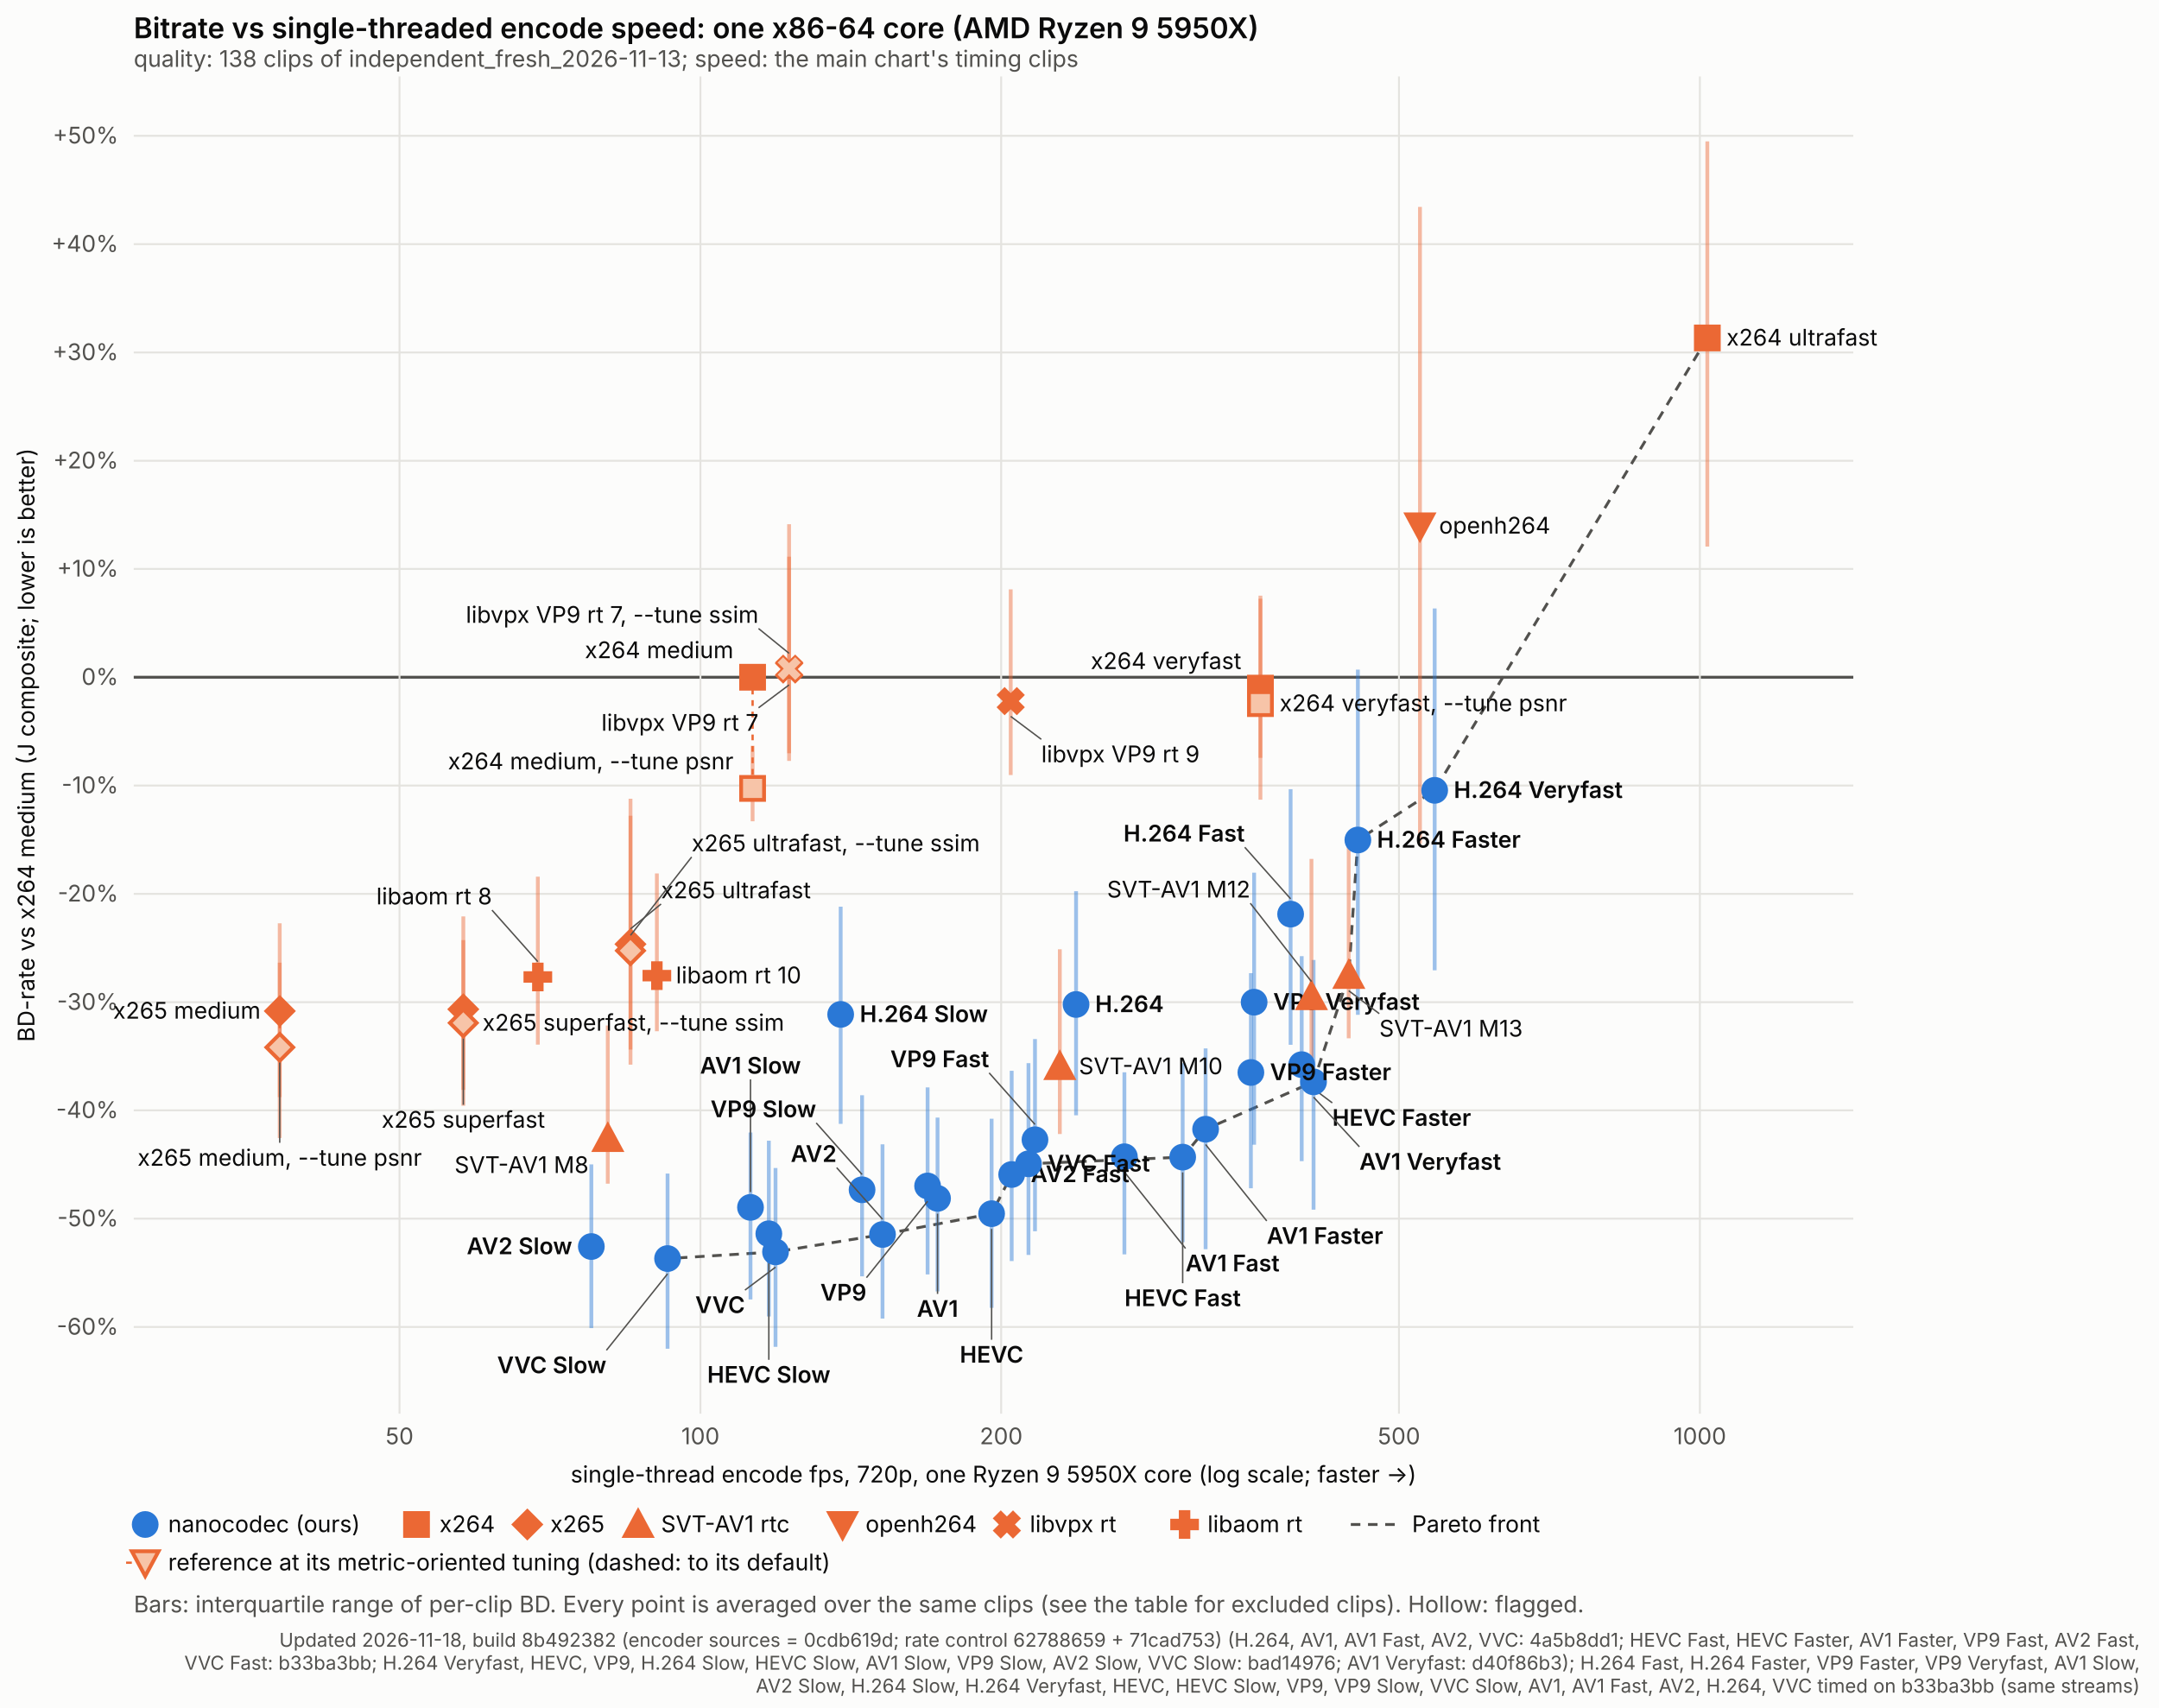
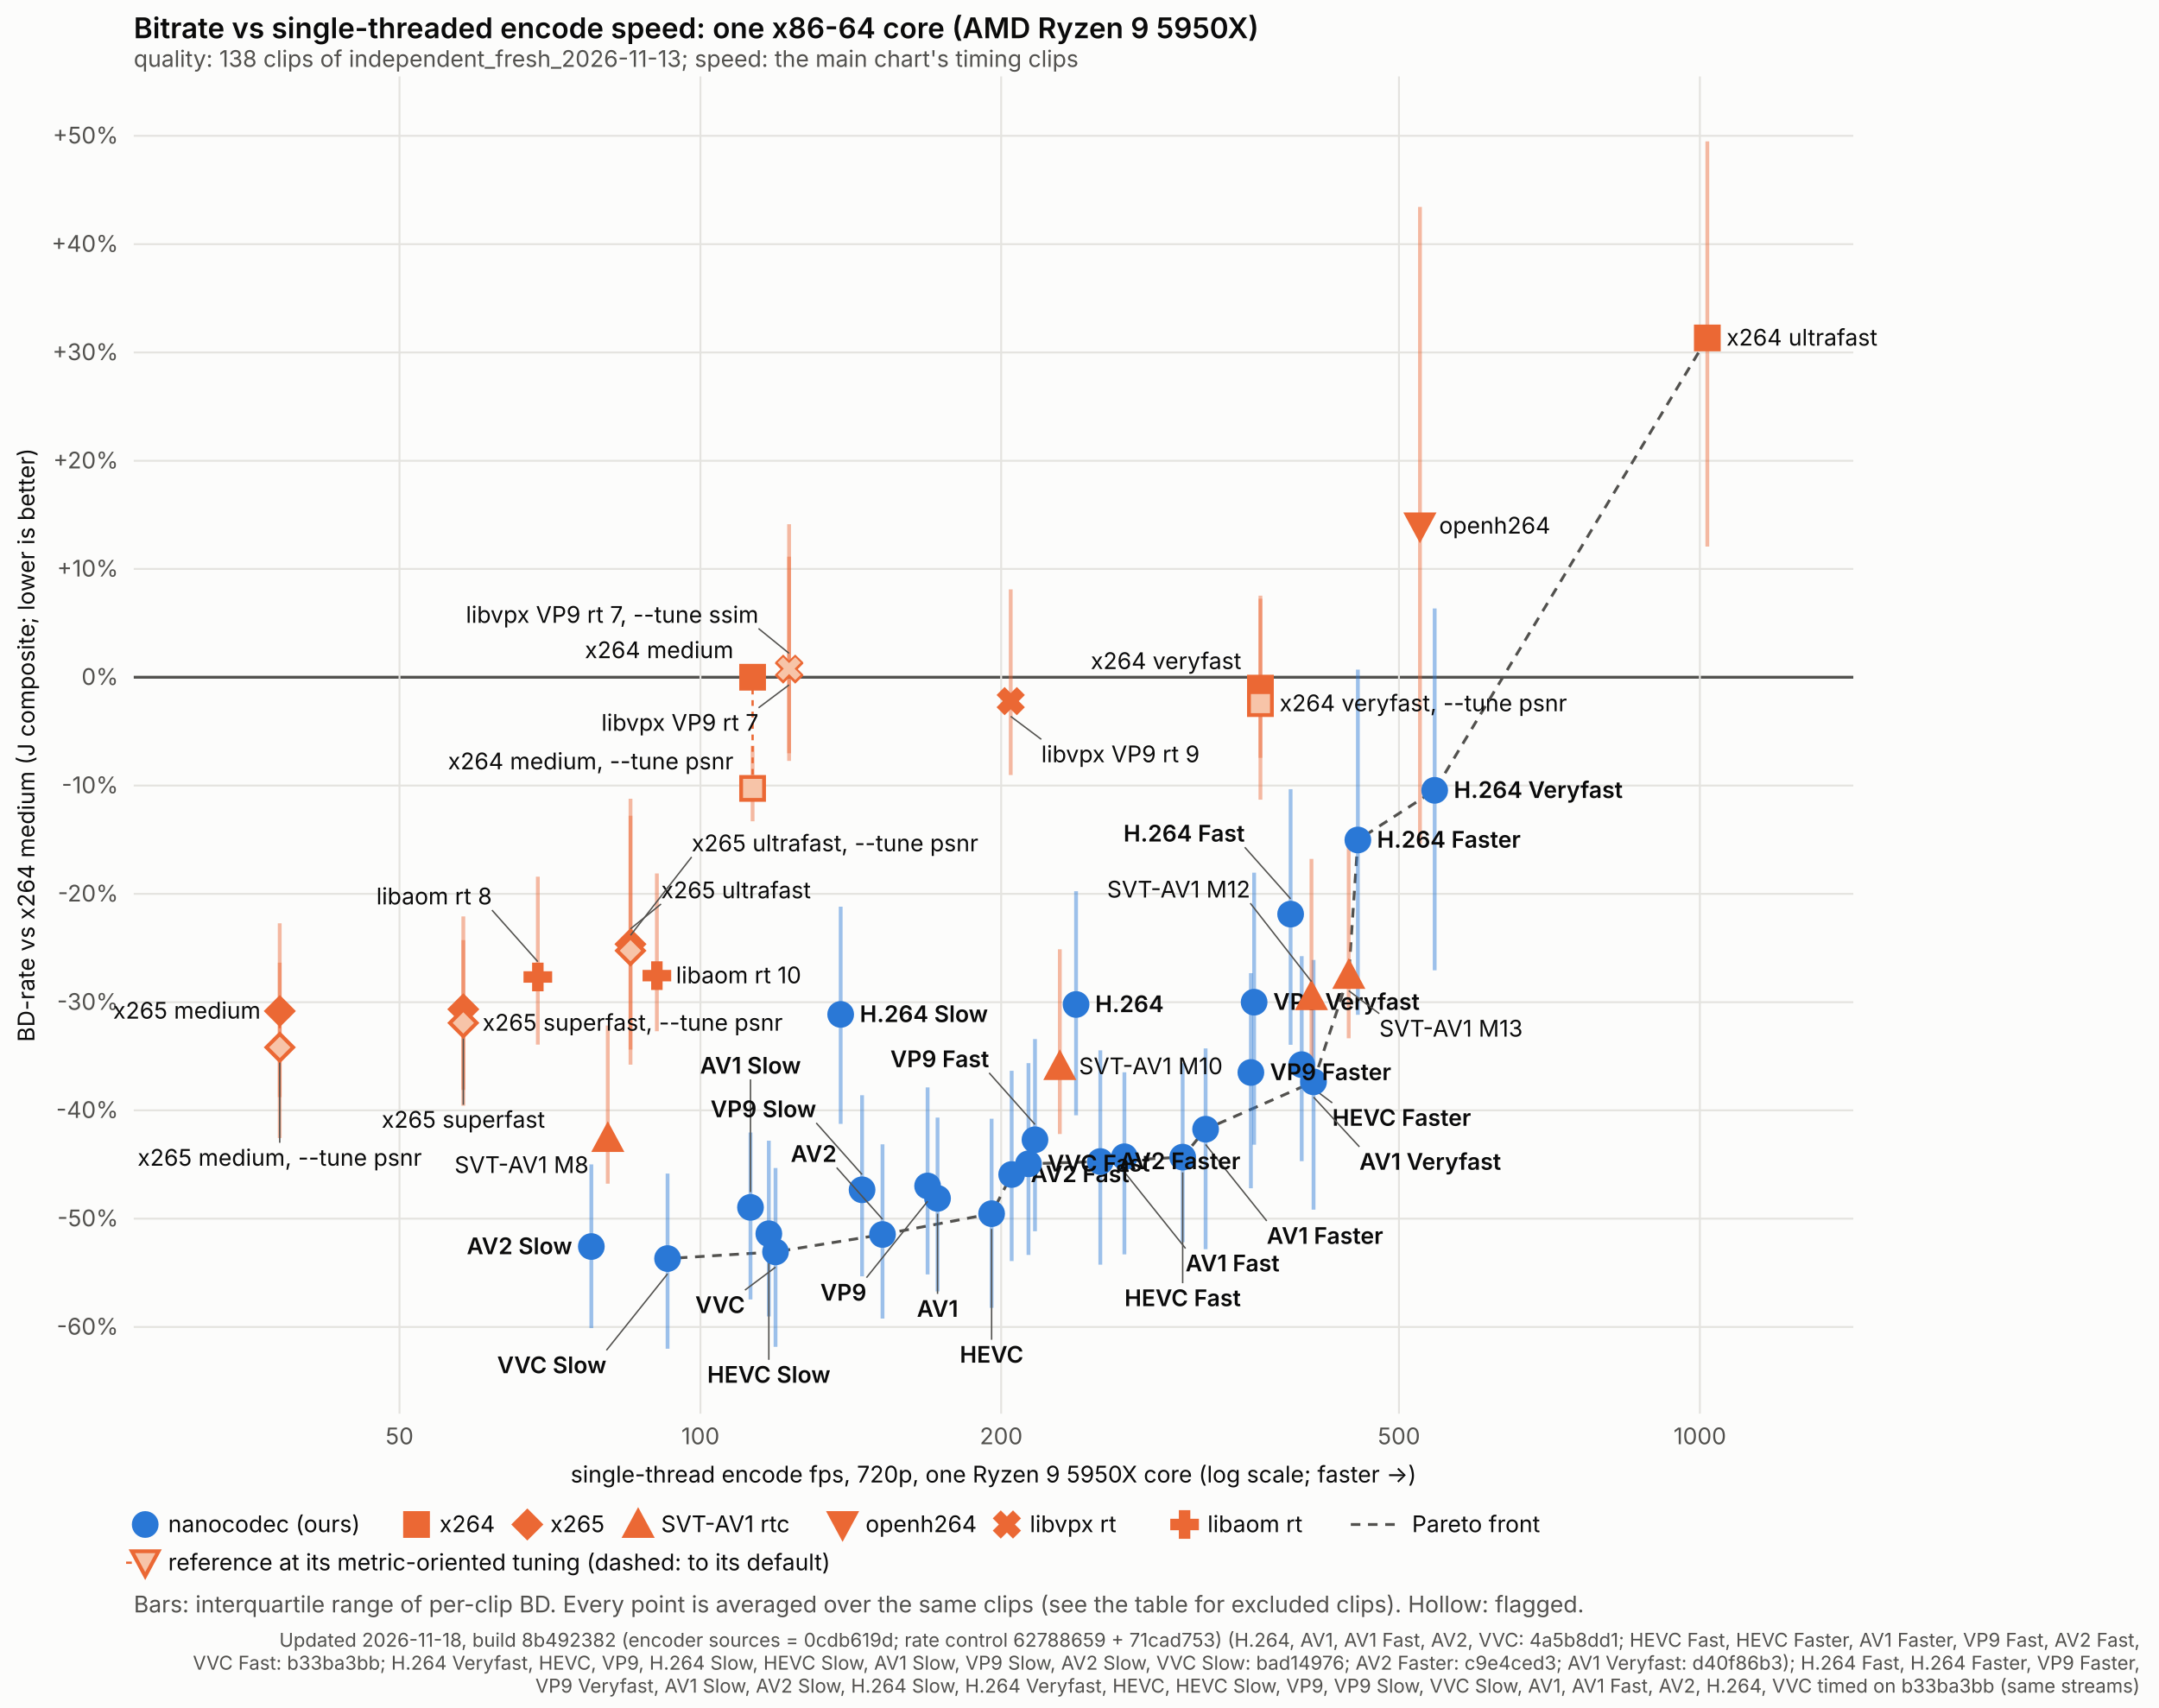
<svg xmlns="http://www.w3.org/2000/svg" viewBox="0 0 1130 894" width="1130" height="894" font-family="system-ui, -apple-system, Segoe UI, sans-serif" font-size="12">
  <rect width="1130" height="894" fill="#fcfcfb" />
  <text x="70" y="20" font-size="15" font-weight="600" fill="#0b0b0b">Bitrate vs single-threaded encode speed: one x86-64 core (AMD Ryzen 9 5950X)</text>
  <text x="70" y="35" fill="#52514e">quality: 138 clips of independent_fresh_2026-11-13; speed: the main chart's timing clips</text>
  <line x1="70" x2="970" y1="694.6" y2="694.6" stroke="#e4e3df" stroke-width="1" />
  <text x="62" y="698.6" text-anchor="end" fill="#52514e">-60%</text>
  <line x1="70" x2="970" y1="637.9" y2="637.9" stroke="#e4e3df" stroke-width="1" />
  <text x="62" y="641.9" text-anchor="end" fill="#52514e">-50%</text>
  <line x1="70" x2="970" y1="581.2" y2="581.2" stroke="#e4e3df" stroke-width="1" />
  <text x="62" y="585.2" text-anchor="end" fill="#52514e">-40%</text>
  <line x1="70" x2="970" y1="524.6" y2="524.6" stroke="#e4e3df" stroke-width="1" />
  <text x="62" y="528.6" text-anchor="end" fill="#52514e">-30%</text>
  <line x1="70" x2="970" y1="467.9" y2="467.9" stroke="#e4e3df" stroke-width="1" />
  <text x="62" y="471.9" text-anchor="end" fill="#52514e">-20%</text>
  <line x1="70" x2="970" y1="411.2" y2="411.2" stroke="#e4e3df" stroke-width="1" />
  <text x="62" y="415.2" text-anchor="end" fill="#52514e">-10%</text>
  <line x1="70" x2="970" y1="354.5" y2="354.5" stroke="#52514e" stroke-width="1.5" />
  <text x="62" y="358.5" text-anchor="end" fill="#52514e">0%</text>
  <line x1="70" x2="970" y1="297.8" y2="297.8" stroke="#e4e3df" stroke-width="1" />
  <text x="62" y="301.8" text-anchor="end" fill="#52514e">+10%</text>
  <line x1="70" x2="970" y1="241.2" y2="241.2" stroke="#e4e3df" stroke-width="1" />
  <text x="62" y="245.2" text-anchor="end" fill="#52514e">+20%</text>
  <line x1="70" x2="970" y1="184.5" y2="184.5" stroke="#e4e3df" stroke-width="1" />
  <text x="62" y="188.5" text-anchor="end" fill="#52514e">+30%</text>
  <line x1="70" x2="970" y1="127.8" y2="127.8" stroke="#e4e3df" stroke-width="1" />
  <text x="62" y="131.8" text-anchor="end" fill="#52514e">+40%</text>
  <line x1="70" x2="970" y1="71.1" y2="71.1" stroke="#e4e3df" stroke-width="1" />
  <text x="62" y="75.1" text-anchor="end" fill="#52514e">+50%</text>
  <line x1="209.1" x2="209.1" y1="40" y2="740" stroke="#e4e3df" />
  <text x="209.1" y="756" text-anchor="middle" fill="#52514e">50</text>
  <line x1="366.6" x2="366.6" y1="40" y2="740" stroke="#e4e3df" />
  <text x="366.6" y="756" text-anchor="middle" fill="#52514e">100</text>
  <line x1="524.0" x2="524.0" y1="40" y2="740" stroke="#e4e3df" />
  <text x="524.0" y="756" text-anchor="middle" fill="#52514e">200</text>
  <line x1="732.2" x2="732.2" y1="40" y2="740" stroke="#e4e3df" />
  <text x="732.2" y="756" text-anchor="middle" fill="#52514e">500</text>
  <line x1="889.7" x2="889.7" y1="40" y2="740" stroke="#e4e3df" />
  <text x="889.7" y="756" text-anchor="middle" fill="#52514e">1000</text>
  <text x="520.0" y="776" text-anchor="middle" fill="#0b0b0b">single-thread encode fps, 720p, one Ryzen 9 5950X core (log scale; faster →)</text>
  <text transform="translate(18,390.0) rotate(-90)" text-anchor="middle" fill="#0b0b0b">BD-rate vs x264 medium (J composite; lower is better)</text>
-   <polyline points="893.6,176.9 750.9,413.7 710.7,439.7 705.9,510.6 687.5,566.3 631.0,591.1 619.0,605.7 538.3,609.2 529.5,614.8 519.0,635.3 461.9,646.2 405.9,655.3 349.4,658.8" fill="none" stroke="#52514e" stroke-width="1.5" stroke-dasharray="5 4" />
+   <polyline points="893.6,176.9 750.9,413.7 710.7,439.7 705.9,510.6 687.5,566.3 631.0,591.1 619.0,605.7 575.9,608.0 538.3,609.2 529.5,614.8 519.0,635.3 461.9,646.2 405.9,655.3 349.4,658.8" fill="none" stroke="#52514e" stroke-width="1.5" stroke-dasharray="5 4" />
  <line x1="659.7" y1="360.2" x2="659.7" y2="368.3" stroke="#eb6834" stroke-width="1.2" stroke-dasharray="3 3" />
  <line x1="393.9" y1="354.5" x2="393.9" y2="412.7" stroke="#eb6834" stroke-width="1.2" stroke-dasharray="3 3" />
  <line x1="330.0" y1="494.2" x2="330.0" y2="497.6" stroke="#eb6834" stroke-width="1.2" stroke-dasharray="3 3" />
  <line x1="242.5" y1="528.3" x2="242.5" y2="535.5" stroke="#eb6834" stroke-width="1.2" stroke-dasharray="3 3" />
  <line x1="146.4" y1="529.2" x2="146.4" y2="548.2" stroke="#eb6834" stroke-width="1.2" stroke-dasharray="3 3" />
  <line x1="413.0" y1="350.5" x2="413.0" y2="350.0" stroke="#eb6834" stroke-width="1.2" stroke-dasharray="3 3" />
  <line x1="393.9" x2="393.9" y1="354.5" y2="354.5" stroke="#eb6834" stroke-opacity="0.45" stroke-width="2" />
  <line x1="440.0" x2="440.0" y1="588.3" y2="474.6" stroke="#2a78d6" stroke-opacity="0.45" stroke-width="2" />
  <line x1="563.2" x2="563.2" y1="583.8" y2="466.5" stroke="#2a78d6" stroke-opacity="0.45" stroke-width="2" />
  <line x1="675.5" x2="675.5" y1="546.9" y2="413.1" stroke="#2a78d6" stroke-opacity="0.45" stroke-width="2" />
  <line x1="710.7" x2="710.7" y1="531.2" y2="350.5" stroke="#2a78d6" stroke-opacity="0.45" stroke-width="2" />
  <line x1="750.9" x2="750.9" y1="507.9" y2="318.5" stroke="#2a78d6" stroke-opacity="0.45" stroke-width="2" />
  <line x1="402.4" x2="402.4" y1="689.1" y2="597.1" stroke="#2a78d6" stroke-opacity="0.45" stroke-width="2" />
  <line x1="519.0" x2="519.0" y1="684.6" y2="585.6" stroke="#2a78d6" stroke-opacity="0.45" stroke-width="2" />
  <line x1="619.0" x2="619.0" y1="650.2" y2="556.5" stroke="#2a78d6" stroke-opacity="0.45" stroke-width="2" />
  <line x1="681.3" x2="681.3" y1="607.8" y2="500.5" stroke="#2a78d6" stroke-opacity="0.45" stroke-width="2" />
  <line x1="392.8" x2="392.8" y1="680.2" y2="592.8" stroke="#2a78d6" stroke-opacity="0.45" stroke-width="2" />
  <line x1="490.7" x2="490.7" y1="676.0" y2="585.0" stroke="#2a78d6" stroke-opacity="0.45" stroke-width="2" />
  <line x1="588.5" x2="588.5" y1="656.6" y2="561.3" stroke="#2a78d6" stroke-opacity="0.45" stroke-width="2" />
  <line x1="631.0" x2="631.0" y1="653.9" y2="548.8" stroke="#2a78d6" stroke-opacity="0.45" stroke-width="2" />
  <line x1="687.5" x2="687.5" y1="633.2" y2="502.5" stroke="#2a78d6" stroke-opacity="0.45" stroke-width="2" />
  <line x1="451.2" x2="451.2" y1="668.1" y2="573.3" stroke="#2a78d6" stroke-opacity="0.45" stroke-width="2" />
  <line x1="485.5" x2="485.5" y1="667.1" y2="569.2" stroke="#2a78d6" stroke-opacity="0.45" stroke-width="2" />
  <line x1="541.7" x2="541.7" y1="644.5" y2="543.9" stroke="#2a78d6" stroke-opacity="0.45" stroke-width="2" />
  <line x1="654.7" x2="654.7" y1="622.0" y2="509.4" stroke="#2a78d6" stroke-opacity="0.45" stroke-width="2" />
  <line x1="656.4" x2="656.4" y1="599.2" y2="456.8" stroke="#2a78d6" stroke-opacity="0.45" stroke-width="2" />
  <line x1="309.5" x2="309.5" y1="695.2" y2="609.5" stroke="#2a78d6" stroke-opacity="0.45" stroke-width="2" />
  <line x1="461.9" x2="461.9" y1="690.2" y2="599.0" stroke="#2a78d6" stroke-opacity="0.45" stroke-width="2" />
  <line x1="529.5" x2="529.5" y1="660.1" y2="560.5" stroke="#2a78d6" stroke-opacity="0.45" stroke-width="2" />
+   <line x1="575.9" x2="575.9" y1="662.0" y2="549.8" stroke="#2a78d6" stroke-opacity="0.45" stroke-width="2" />
  <line x1="349.4" x2="349.4" y1="706.0" y2="614.3" stroke="#2a78d6" stroke-opacity="0.45" stroke-width="2" />
  <line x1="405.9" x2="405.9" y1="705.0" y2="611.4" stroke="#2a78d6" stroke-opacity="0.45" stroke-width="2" />
  <line x1="538.3" x2="538.3" y1="656.9" y2="556.5" stroke="#2a78d6" stroke-opacity="0.45" stroke-width="2" />
  <line x1="743.2" x2="743.2" y1="441.7" y2="108.3" stroke="#eb6834" stroke-opacity="0.45" stroke-width="2" />
  <line x1="893.6" x2="893.6" y1="286.1" y2="74.0" stroke="#eb6834" stroke-opacity="0.45" stroke-width="2" />
  <line x1="659.7" x2="659.7" y1="396.7" y2="313.4" stroke="#eb6834" stroke-opacity="0.45" stroke-width="2" />
  <line x1="330.0" x2="330.0" y1="549.4" y2="418.1" stroke="#eb6834" stroke-opacity="0.45" stroke-width="2" />
  <line x1="242.5" x2="242.5" y1="570.5" y2="479.7" stroke="#eb6834" stroke-opacity="0.45" stroke-width="2" />
  <line x1="146.4" x2="146.4" y1="574.3" y2="483.3" stroke="#eb6834" stroke-opacity="0.45" stroke-width="2" />
  <line x1="318.1" x2="318.1" y1="619.6" y2="536.8" stroke="#eb6834" stroke-opacity="0.45" stroke-width="2" />
  <line x1="554.7" x2="554.7" y1="593.6" y2="496.9" stroke="#eb6834" stroke-opacity="0.45" stroke-width="2" />
  <line x1="686.4" x2="686.4" y1="557.7" y2="449.6" stroke="#eb6834" stroke-opacity="0.45" stroke-width="2" />
  <line x1="705.9" x2="705.9" y1="543.5" y2="439.8" stroke="#eb6834" stroke-opacity="0.45" stroke-width="2" />
  <line x1="413.0" x2="413.0" y1="394.3" y2="274.4" stroke="#eb6834" stroke-opacity="0.45" stroke-width="2" />
  <line x1="529.0" x2="529.0" y1="405.7" y2="308.5" stroke="#eb6834" stroke-opacity="0.45" stroke-width="2" />
  <line x1="281.5" x2="281.5" y1="546.8" y2="458.9" stroke="#eb6834" stroke-opacity="0.45" stroke-width="2" />
  <line x1="343.8" x2="343.8" y1="539.8" y2="457.2" stroke="#eb6834" stroke-opacity="0.45" stroke-width="2" />
  <line x1="659.7" x2="659.7" y1="418.6" y2="311.8" stroke="#eb6834" stroke-opacity="0.45" stroke-width="2" />
  <line x1="393.9" x2="393.9" y1="429.9" y2="390.4" stroke="#eb6834" stroke-opacity="0.45" stroke-width="2" />
  <line x1="330.0" x2="330.0" y1="557.3" y2="427.0" stroke="#eb6834" stroke-opacity="0.45" stroke-width="2" />
  <line x1="242.5" x2="242.5" y1="578.8" y2="492.1" stroke="#eb6834" stroke-opacity="0.45" stroke-width="2" />
  <line x1="146.4" x2="146.4" y1="595.7" y2="503.9" stroke="#eb6834" stroke-opacity="0.45" stroke-width="2" />
  <line x1="413.0" x2="413.0" y1="398.3" y2="291.4" stroke="#eb6834" stroke-opacity="0.45" stroke-width="2" />
  <g>
    <rect x="387.9" y="348.5" width="12" height="12" fill="#eb6834" stroke="#eb6834" stroke-width="2" />
  </g>
  <text x="383.9" y="344.5" text-anchor="end" fill="#0b0b0b">x264 medium</text>
  <g>
    <circle cx="440.0" cy="531.0" r="6" fill="#2a78d6" stroke="#2a78d6" stroke-width="2" />
  </g>
  <text x="450.0" y="535.0" text-anchor="start" fill="#0b0b0b" font-weight="600">H.264 Slow</text>
  <g>
    <circle cx="563.2" cy="525.8" r="6" fill="#2a78d6" stroke="#2a78d6" stroke-width="2" />
  </g>
  <text x="573.2" y="529.8" text-anchor="start" fill="#0b0b0b" font-weight="600">H.264</text>
  <g>
    <circle cx="675.5" cy="478.5" r="6" fill="#2a78d6" stroke="#2a78d6" stroke-width="2" />
  </g>
  <line x1="675.5" y1="470.5" x2="651.5" y2="443.5" stroke="#52514e" stroke-width="0.75" />
  <text x="651.5" y="440.5" text-anchor="end" fill="#0b0b0b" font-weight="600">H.264 Fast</text>
  <g>
    <circle cx="710.7" cy="439.7" r="6" fill="#2a78d6" stroke="#2a78d6" stroke-width="2" />
  </g>
  <text x="720.7" y="443.7" text-anchor="start" fill="#0b0b0b" font-weight="600">H.264 Faster</text>
  <g>
    <circle cx="750.9" cy="413.7" r="6" fill="#2a78d6" stroke="#2a78d6" stroke-width="2" />
  </g>
  <text x="760.9" y="417.7" text-anchor="start" fill="#0b0b0b" font-weight="600">H.264 Veryfast</text>
  <g>
    <circle cx="402.4" cy="645.8" r="6" fill="#2a78d6" stroke="#2a78d6" stroke-width="2" />
  </g>
  <line x1="402.4" y1="653.8" x2="402.4" y2="711.8" stroke="#52514e" stroke-width="0.75" />
  <text x="402.4" y="723.8" text-anchor="middle" fill="#0b0b0b" font-weight="600">HEVC Slow</text>
  <g>
    <circle cx="519.0" cy="635.3" r="6" fill="#2a78d6" stroke="#2a78d6" stroke-width="2" />
  </g>
  <line x1="519.0" y1="643.3" x2="519.0" y2="701.3" stroke="#52514e" stroke-width="0.75" />
  <text x="519.0" y="713.3" text-anchor="middle" fill="#0b0b0b" font-weight="600">HEVC</text>
  <g>
    <circle cx="619.0" cy="605.7" r="6" fill="#2a78d6" stroke="#2a78d6" stroke-width="2" />
  </g>
  <line x1="619.0" y1="613.7" x2="619.0" y2="671.7" stroke="#52514e" stroke-width="0.75" />
  <text x="619.0" y="683.7" text-anchor="middle" fill="#0b0b0b" font-weight="600">HEVC Fast</text>
  <g>
    <circle cx="681.3" cy="557.3" r="6" fill="#2a78d6" stroke="#2a78d6" stroke-width="2" />
  </g>
  <line x1="681.3" y1="565.3" x2="697.3" y2="577.3" stroke="#52514e" stroke-width="0.75" />
  <text x="697.3" y="589.3" text-anchor="start" fill="#0b0b0b" font-weight="600">HEVC Faster</text>
  <g>
    <circle cx="392.8" cy="632.0" r="6" fill="#2a78d6" stroke="#2a78d6" stroke-width="2" />
  </g>
  <line x1="392.8" y1="624.0" x2="392.8" y2="565.0" stroke="#52514e" stroke-width="0.75" />
  <text x="392.8" y="562.0" text-anchor="middle" fill="#0b0b0b" font-weight="600">AV1 Slow</text>
  <g>
    <circle cx="490.7" cy="627.3" r="6" fill="#2a78d6" stroke="#2a78d6" stroke-width="2" />
  </g>
  <line x1="490.7" y1="635.3" x2="490.7" y2="677.3" stroke="#52514e" stroke-width="0.75" />
  <text x="490.7" y="689.3" text-anchor="middle" fill="#0b0b0b" font-weight="600">AV1</text>
  <g>
    <circle cx="588.5" cy="605.5" r="6" fill="#2a78d6" stroke="#2a78d6" stroke-width="2" />
  </g>
  <line x1="588.5" y1="613.5" x2="620.5" y2="653.5" stroke="#52514e" stroke-width="0.75" />
  <text x="620.5" y="665.5" text-anchor="start" fill="#0b0b0b" font-weight="600">AV1 Fast</text>
  <g>
    <circle cx="631.0" cy="591.1" r="6" fill="#2a78d6" stroke="#2a78d6" stroke-width="2" />
  </g>
  <line x1="631.0" y1="599.1" x2="663.0" y2="639.1" stroke="#52514e" stroke-width="0.75" />
  <text x="663.0" y="651.1" text-anchor="start" fill="#0b0b0b" font-weight="600">AV1 Faster</text>
  <g>
    <circle cx="687.5" cy="566.3" r="6" fill="#2a78d6" stroke="#2a78d6" stroke-width="2" />
  </g>
  <line x1="687.5" y1="574.3" x2="711.5" y2="600.3" stroke="#52514e" stroke-width="0.75" />
  <text x="711.5" y="612.3" text-anchor="start" fill="#0b0b0b" font-weight="600">AV1 Veryfast</text>
  <g>
    <circle cx="451.2" cy="622.8" r="6" fill="#2a78d6" stroke="#2a78d6" stroke-width="2" />
  </g>
  <line x1="451.2" y1="614.8" x2="427.2" y2="587.8" stroke="#52514e" stroke-width="0.75" />
  <text x="427.2" y="584.8" text-anchor="end" fill="#0b0b0b" font-weight="600">VP9 Slow</text>
  <g>
    <circle cx="485.5" cy="620.8" r="6" fill="#2a78d6" stroke="#2a78d6" stroke-width="2" />
  </g>
  <line x1="485.5" y1="628.8" x2="453.5" y2="668.8" stroke="#52514e" stroke-width="0.75" />
  <text x="453.5" y="680.8" text-anchor="end" fill="#0b0b0b" font-weight="600">VP9</text>
  <g>
    <circle cx="541.7" cy="596.6" r="6" fill="#2a78d6" stroke="#2a78d6" stroke-width="2" />
  </g>
  <line x1="541.7" y1="588.6" x2="517.7" y2="561.6" stroke="#52514e" stroke-width="0.75" />
  <text x="517.7" y="558.6" text-anchor="end" fill="#0b0b0b" font-weight="600">VP9 Fast</text>
  <g>
    <circle cx="654.7" cy="561.4" r="6" fill="#2a78d6" stroke="#2a78d6" stroke-width="2" />
  </g>
  <text x="664.7" y="565.4" text-anchor="start" fill="#0b0b0b" font-weight="600">VP9 Faster</text>
  <g>
    <circle cx="656.4" cy="524.6" r="6" fill="#2a78d6" stroke="#2a78d6" stroke-width="2" />
  </g>
  <text x="666.4" y="528.6" text-anchor="start" fill="#0b0b0b" font-weight="600">VP9 Veryfast</text>
  <g>
    <circle cx="309.5" cy="652.5" r="6" fill="#2a78d6" stroke="#2a78d6" stroke-width="2" />
  </g>
  <text x="299.5" y="656.5" text-anchor="end" fill="#0b0b0b" font-weight="600">AV2 Slow</text>
  <g>
    <circle cx="461.9" cy="646.2" r="6" fill="#2a78d6" stroke="#2a78d6" stroke-width="2" />
  </g>
  <line x1="461.9" y1="638.2" x2="437.9" y2="611.2" stroke="#52514e" stroke-width="0.75" />
  <text x="437.9" y="608.2" text-anchor="end" fill="#0b0b0b" font-weight="600">AV2</text>
  <g>
    <circle cx="529.5" cy="614.8" r="6" fill="#2a78d6" stroke="#2a78d6" stroke-width="2" />
  </g>
  <text x="539.5" y="618.8" text-anchor="start" fill="#0b0b0b" font-weight="600">AV2 Fast</text>
  <g>
+     <circle cx="575.9" cy="608.0" r="6" fill="#2a78d6" stroke="#2a78d6" stroke-width="2" />
+   </g>
+   <text x="585.9" y="612.0" text-anchor="start" fill="#0b0b0b" font-weight="600">AV2 Faster</text>
+   <g>
    <circle cx="349.4" cy="658.8" r="6" fill="#2a78d6" stroke="#2a78d6" stroke-width="2" />
  </g>
  <line x1="349.4" y1="666.8" x2="317.4" y2="706.8" stroke="#52514e" stroke-width="0.75" />
  <text x="317.4" y="718.8" text-anchor="end" fill="#0b0b0b" font-weight="600">VVC Slow</text>
  <g>
    <circle cx="405.9" cy="655.3" r="6" fill="#2a78d6" stroke="#2a78d6" stroke-width="2" />
  </g>
  <line x1="405.9" y1="663.3" x2="389.9" y2="675.3" stroke="#52514e" stroke-width="0.75" />
  <text x="389.9" y="687.3" text-anchor="end" fill="#0b0b0b" font-weight="600">VVC</text>
  <g>
    <circle cx="538.3" cy="609.2" r="6" fill="#2a78d6" stroke="#2a78d6" stroke-width="2" />
  </g>
  <text x="548.3" y="613.2" text-anchor="start" fill="#0b0b0b" font-weight="600">VVC Fast</text>
  <g>
    <polygon points="743.171,282.257 750.171,269.257 736.171,269.257" fill="#eb6834" stroke="#eb6834" stroke-width="2" />
  </g>
  <text x="753.2" y="279.3" text-anchor="start" fill="#0b0b0b">openh264</text>
  <g>
    <rect x="887.6" y="170.9" width="12" height="12" fill="#eb6834" stroke="#eb6834" stroke-width="2" />
  </g>
  <text x="903.6" y="180.9" text-anchor="start" fill="#0b0b0b">x264 ultrafast</text>
  <g>
    <rect x="653.7" y="354.2" width="12" height="12" fill="#eb6834" stroke="#eb6834" stroke-width="2" />
  </g>
  <text x="649.7" y="350.2" text-anchor="end" fill="#0b0b0b">x264 veryfast</text>
  <g>
    <polygon points="329.978,487.21 336.978,494.21 329.978,501.21 322.978,494.21" fill="#eb6834" stroke="#eb6834" stroke-width="2" />
  </g>
  <line x1="330.0" y1="486.2" x2="346.0" y2="473.2" stroke="#52514e" stroke-width="0.75" />
  <text x="346.0" y="470.2" text-anchor="start" fill="#0b0b0b">x265 ultrafast</text>
  <g>
    <polygon points="242.489,521.305 249.489,528.305 242.489,535.305 235.489,528.305" fill="#eb6834" stroke="#eb6834" stroke-width="2" />
  </g>
  <line x1="242.5" y1="536.3" x2="242.5" y2="578.3" stroke="#52514e" stroke-width="0.75" />
  <text x="242.5" y="590.3" text-anchor="middle" fill="#0b0b0b">x265 superfast</text>
  <g>
    <polygon points="146.449,522.24 153.449,529.24 146.449,536.24 139.449,529.24" fill="#eb6834" stroke="#eb6834" stroke-width="2" />
  </g>
  <text x="136.4" y="533.2" text-anchor="end" fill="#0b0b0b">x265 medium</text>
  <g>
    <polygon points="318.125,588.991 325.125,601.991 311.125,601.991" fill="#eb6834" stroke="#eb6834" stroke-width="2" />
  </g>
  <text x="308.1" y="614.0" text-anchor="end" fill="#0b0b0b">SVT-AV1 M8</text>
  <g>
    <polygon points="554.706,551.34 561.706,564.34 547.706,564.34" fill="#eb6834" stroke="#eb6834" stroke-width="2" />
  </g>
  <text x="564.7" y="562.3" text-anchor="start" fill="#0b0b0b">SVT-AV1 M10</text>
  <g>
    <polygon points="686.399,514.756 693.399,527.756 679.399,527.756" fill="#eb6834" stroke="#eb6834" stroke-width="2" />
  </g>
  <line x1="686.4" y1="513.8" x2="654.4" y2="472.8" stroke="#52514e" stroke-width="0.75" />
  <text x="654.4" y="469.8" text-anchor="end" fill="#0b0b0b">SVT-AV1 M12</text>
  <g>
    <polygon points="705.948,503.627 712.948,516.627 698.948,516.627" fill="#eb6834" stroke="#eb6834" stroke-width="2" />
  </g>
  <line x1="705.9" y1="518.6" x2="721.9" y2="530.6" stroke="#52514e" stroke-width="0.75" />
  <text x="721.9" y="542.6" text-anchor="start" fill="#0b0b0b">SVT-AV1 M13</text>
  <g>
    <polygon points="416.2,343.8 419.8,347.3 416.6,350.5 419.8,353.7 416.2,357.2 413.0,354.0 409.9,357.2 406.3,353.7 409.5,350.5 406.3,347.3 409.9,343.8 413.0,347.0" fill="#eb6834" stroke="#eb6834" stroke-width="1" />
  </g>
  <line x1="413.0" y1="358.5" x2="397.0" y2="370.5" stroke="#52514e" stroke-width="0.75" />
  <text x="397.0" y="382.5" text-anchor="end" fill="#0b0b0b">libvpx VP9 rt 7</text>
  <g>
    <polygon points="532.2,360.3 535.7,363.8 532.5,367.0 535.7,370.2 532.2,373.7 529.0,370.6 525.8,373.7 522.3,370.2 525.5,367.0 522.3,363.8 525.8,360.3 529.0,363.5" fill="#eb6834" stroke="#eb6834" stroke-width="1" />
  </g>
  <line x1="529.0" y1="375.0" x2="545.0" y2="387.0" stroke="#52514e" stroke-width="0.75" />
  <text x="545.0" y="399.0" text-anchor="start" fill="#0b0b0b">libvpx VP9 rt 9</text>
  <g>
    <polygon points="279.0,504.4 284.0,504.4 284.0,508.9 288.5,508.9 288.5,513.9 284.0,513.9 284.0,518.4 279.0,518.4 279.0,513.9 274.5,513.9 274.5,508.9 279.0,508.9" fill="#eb6834" stroke="#eb6834" stroke-width="1" />
  </g>
  <line x1="281.5" y1="503.4" x2="257.5" y2="476.4" stroke="#52514e" stroke-width="0.75" />
  <text x="257.5" y="473.4" text-anchor="end" fill="#0b0b0b">libaom rt 8</text>
  <g>
    <polygon points="341.3,503.7 346.3,503.7 346.3,508.2 350.8,508.2 350.8,513.2 346.3,513.2 346.3,517.7 341.3,517.7 341.3,513.2 336.8,513.2 336.8,508.2 341.3,508.2" fill="#eb6834" stroke="#eb6834" stroke-width="1" />
  </g>
  <text x="353.8" y="514.7" text-anchor="start" fill="#0b0b0b">libaom rt 10</text>
  <g>
    <rect x="653.7" y="362.3" width="12" height="12" fill="#f7c4a8" stroke="#eb6834" stroke-width="2" />
  </g>
  <text x="669.7" y="372.3" text-anchor="start" fill="#0b0b0b">x264 veryfast, --tune psnr</text>
  <g>
    <rect x="387.9" y="406.7" width="12" height="12" fill="#f7c4a8" stroke="#eb6834" stroke-width="2" />
  </g>
  <text x="383.9" y="402.7" text-anchor="end" fill="#0b0b0b">x264 medium, --tune psnr</text>
  <g>
    <polygon points="329.978,490.633 336.978,497.633 329.978,504.633 322.978,497.633" fill="#f7c4a8" stroke="#eb6834" stroke-width="2" />
  </g>
  <line x1="330.0" y1="489.6" x2="362.0" y2="448.6" stroke="#52514e" stroke-width="0.75" />
-   <text x="362.0" y="445.6" text-anchor="start" fill="#0b0b0b">x265 ultrafast, --tune ssim</text>
+   <text x="362.0" y="445.6" text-anchor="start" fill="#0b0b0b">x265 ultrafast, --tune psnr</text>
  <g>
    <polygon points="242.489,528.45 249.489,535.45 242.489,542.45 235.489,535.45" fill="#f7c4a8" stroke="#eb6834" stroke-width="2" />
  </g>
-   <text x="252.5" y="539.5" text-anchor="start" fill="#0b0b0b">x265 superfast, --tune ssim</text>
+   <text x="252.5" y="539.5" text-anchor="start" fill="#0b0b0b">x265 superfast, --tune psnr</text>
  <g>
    <polygon points="146.449,541.231 153.449,548.231 146.449,555.231 139.449,548.231" fill="#f7c4a8" stroke="#eb6834" stroke-width="2" />
  </g>
  <line x1="146.4" y1="556.2" x2="146.4" y2="598.2" stroke="#52514e" stroke-width="0.75" />
  <text x="146.4" y="610.2" text-anchor="middle" fill="#0b0b0b">x265 medium, --tune psnr</text>
  <g>
    <polygon points="416.2,343.3 419.8,346.8 416.6,350.0 419.8,353.2 416.2,356.7 413.0,353.5 409.9,356.7 406.3,353.2 409.5,350.0 406.3,346.8 409.9,343.3 413.0,346.4" fill="#f7c4a8" stroke="#eb6834" stroke-width="1" />
  </g>
  <line x1="413.0" y1="342.0" x2="397.0" y2="329.0" stroke="#52514e" stroke-width="0.75" />
  <text x="397.0" y="326.0" text-anchor="end" fill="#0b0b0b">libvpx VP9 rt 7, --tune ssim</text>
  <circle cx="76.0" cy="798.0" r="6" fill="#2a78d6" stroke="#2a78d6" stroke-width="2" />
  <text x="88" y="802" fill="#0b0b0b">nanocodec (ours)</text>
  <rect x="212.0" y="792.0" width="12" height="12" fill="#eb6834" stroke="#eb6834" stroke-width="2" />
  <text x="230" y="802" fill="#0b0b0b">x264</text>
  <polygon points="276,791 283,798 276,805 269,798" fill="#eb6834" stroke="#eb6834" stroke-width="2" />
  <text x="288" y="802" fill="#0b0b0b">x265</text>
  <polygon points="334,791 341,804 327,804" fill="#eb6834" stroke="#eb6834" stroke-width="2" />
  <text x="346" y="802" fill="#0b0b0b">SVT-AV1 rtc</text>
  <polygon points="441,805 448,792 434,792" fill="#eb6834" stroke="#eb6834" stroke-width="2" />
  <text x="453" y="802" fill="#0b0b0b">openh264</text>
  <polygon points="530.2,791.3 533.7,794.8 530.5,798.0 533.7,801.2 530.2,804.7 527.0,801.5 523.8,804.7 520.3,801.2 523.5,798.0 520.3,794.8 523.8,791.3 527.0,794.5" fill="#eb6834" stroke="#eb6834" stroke-width="1" />
  <text x="539" y="802" fill="#0b0b0b">libvpx rt</text>
  <polygon points="617.5,791.0 622.5,791.0 622.5,795.5 627.0,795.5 627.0,800.5 622.5,800.5 622.5,805.0 617.5,805.0 617.5,800.5 613.0,800.5 613.0,795.5 617.5,795.5" fill="#eb6834" stroke="#eb6834" stroke-width="1" />
  <text x="632" y="802" fill="#0b0b0b">libaom rt</text>
  <line x1="707" x2="733" y1="798" y2="798" stroke="#52514e" stroke-width="1.5" stroke-dasharray="5 4" />
  <text x="739" y="802" fill="#0b0b0b">Pareto front</text>
  <line x1="66" x2="76" y1="818" y2="818" stroke="#eb6834" stroke-width="1.2" stroke-dasharray="3 3" />
  <polygon points="76,825 83,812 69,812" fill="#f7c4a8" stroke="#eb6834" stroke-width="2" />
  <text x="88" y="822" fill="#0b0b0b">reference at its metric-oriented tuning (dashed: to its default)</text>
  <text x="70" y="844" fill="#52514e">Bars: interquartile range of per-clip BD. Every point is averaged over the same clips (see the table for excluded clips). Hollow: flagged.</text>
  <text x="1120" y="862" font-size="10" text-anchor="end" fill="#52514e">Updated 2026-11-18, build 8b492382 (encoder sources = 0cdb619d; rate control 62788659 + 71cad753) (H.264, AV1, AV1 Fast, AV2, VVC: 4a5b8dd1; HEVC Fast, HEVC Faster, AV1 Faster, VP9 Fast, AV2 Fast,</text>
-   <text x="1120" y="874" font-size="10" text-anchor="end" fill="#52514e">VVC Fast: b33ba3bb; H.264 Veryfast, HEVC, VP9, H.264 Slow, HEVC Slow, AV1 Slow, VP9 Slow, AV2 Slow, VVC Slow: bad14976; AV1 Veryfast: d40f86b3); H.264 Fast, H.264 Faster, VP9 Faster, VP9 Veryfast, AV1 Slow,</text>
-   <text x="1120" y="886" font-size="10" text-anchor="end" fill="#52514e">AV2 Slow, H.264 Slow, H.264 Veryfast, HEVC, HEVC Slow, VP9, VP9 Slow, VVC Slow, AV1, AV1 Fast, AV2, H.264, VVC timed on b33ba3bb (same streams)</text>
+   <text x="1120" y="874" font-size="10" text-anchor="end" fill="#52514e">VVC Fast: b33ba3bb; H.264 Veryfast, HEVC, VP9, H.264 Slow, HEVC Slow, AV1 Slow, VP9 Slow, AV2 Slow, VVC Slow: bad14976; AV2 Faster: c9e4ced3; AV1 Veryfast: d40f86b3); H.264 Fast, H.264 Faster, VP9 Faster,</text>
+   <text x="1120" y="886" font-size="10" text-anchor="end" fill="#52514e">VP9 Veryfast, AV1 Slow, AV2 Slow, H.264 Slow, H.264 Veryfast, HEVC, HEVC Slow, VP9, VP9 Slow, VVC Slow, AV1, AV1 Fast, AV2, H.264, VVC timed on b33ba3bb (same streams)</text>
</svg>
